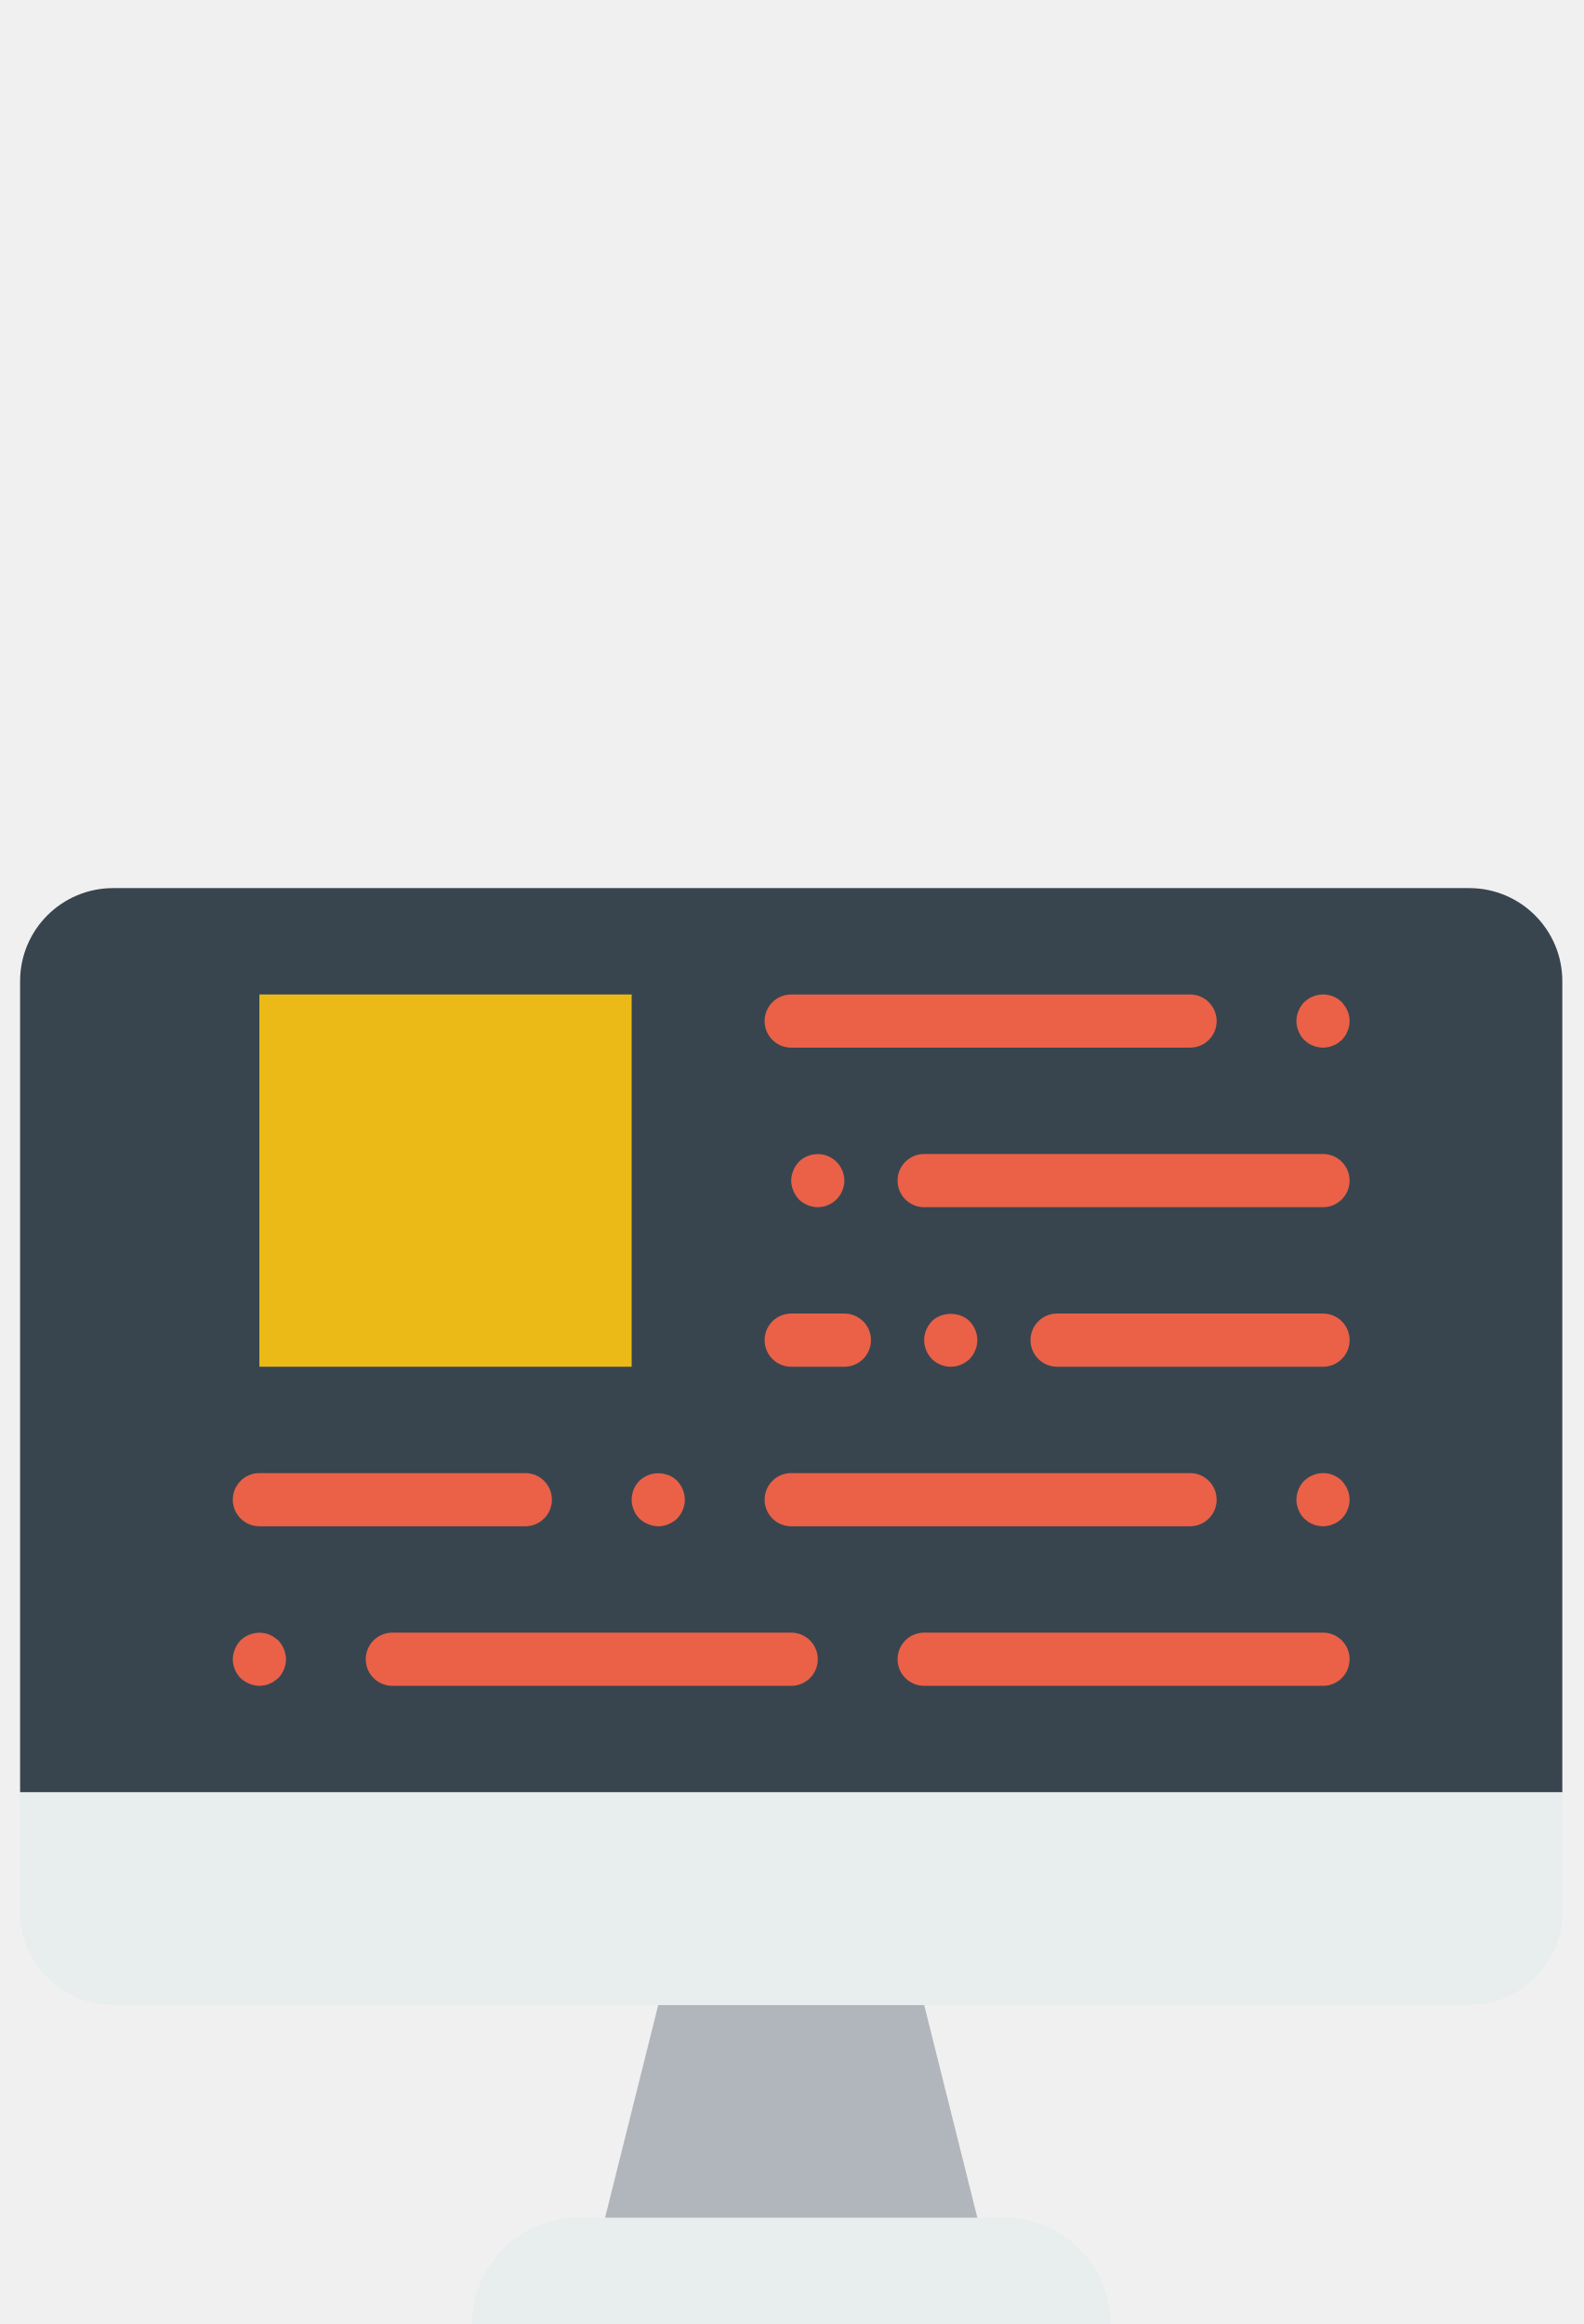
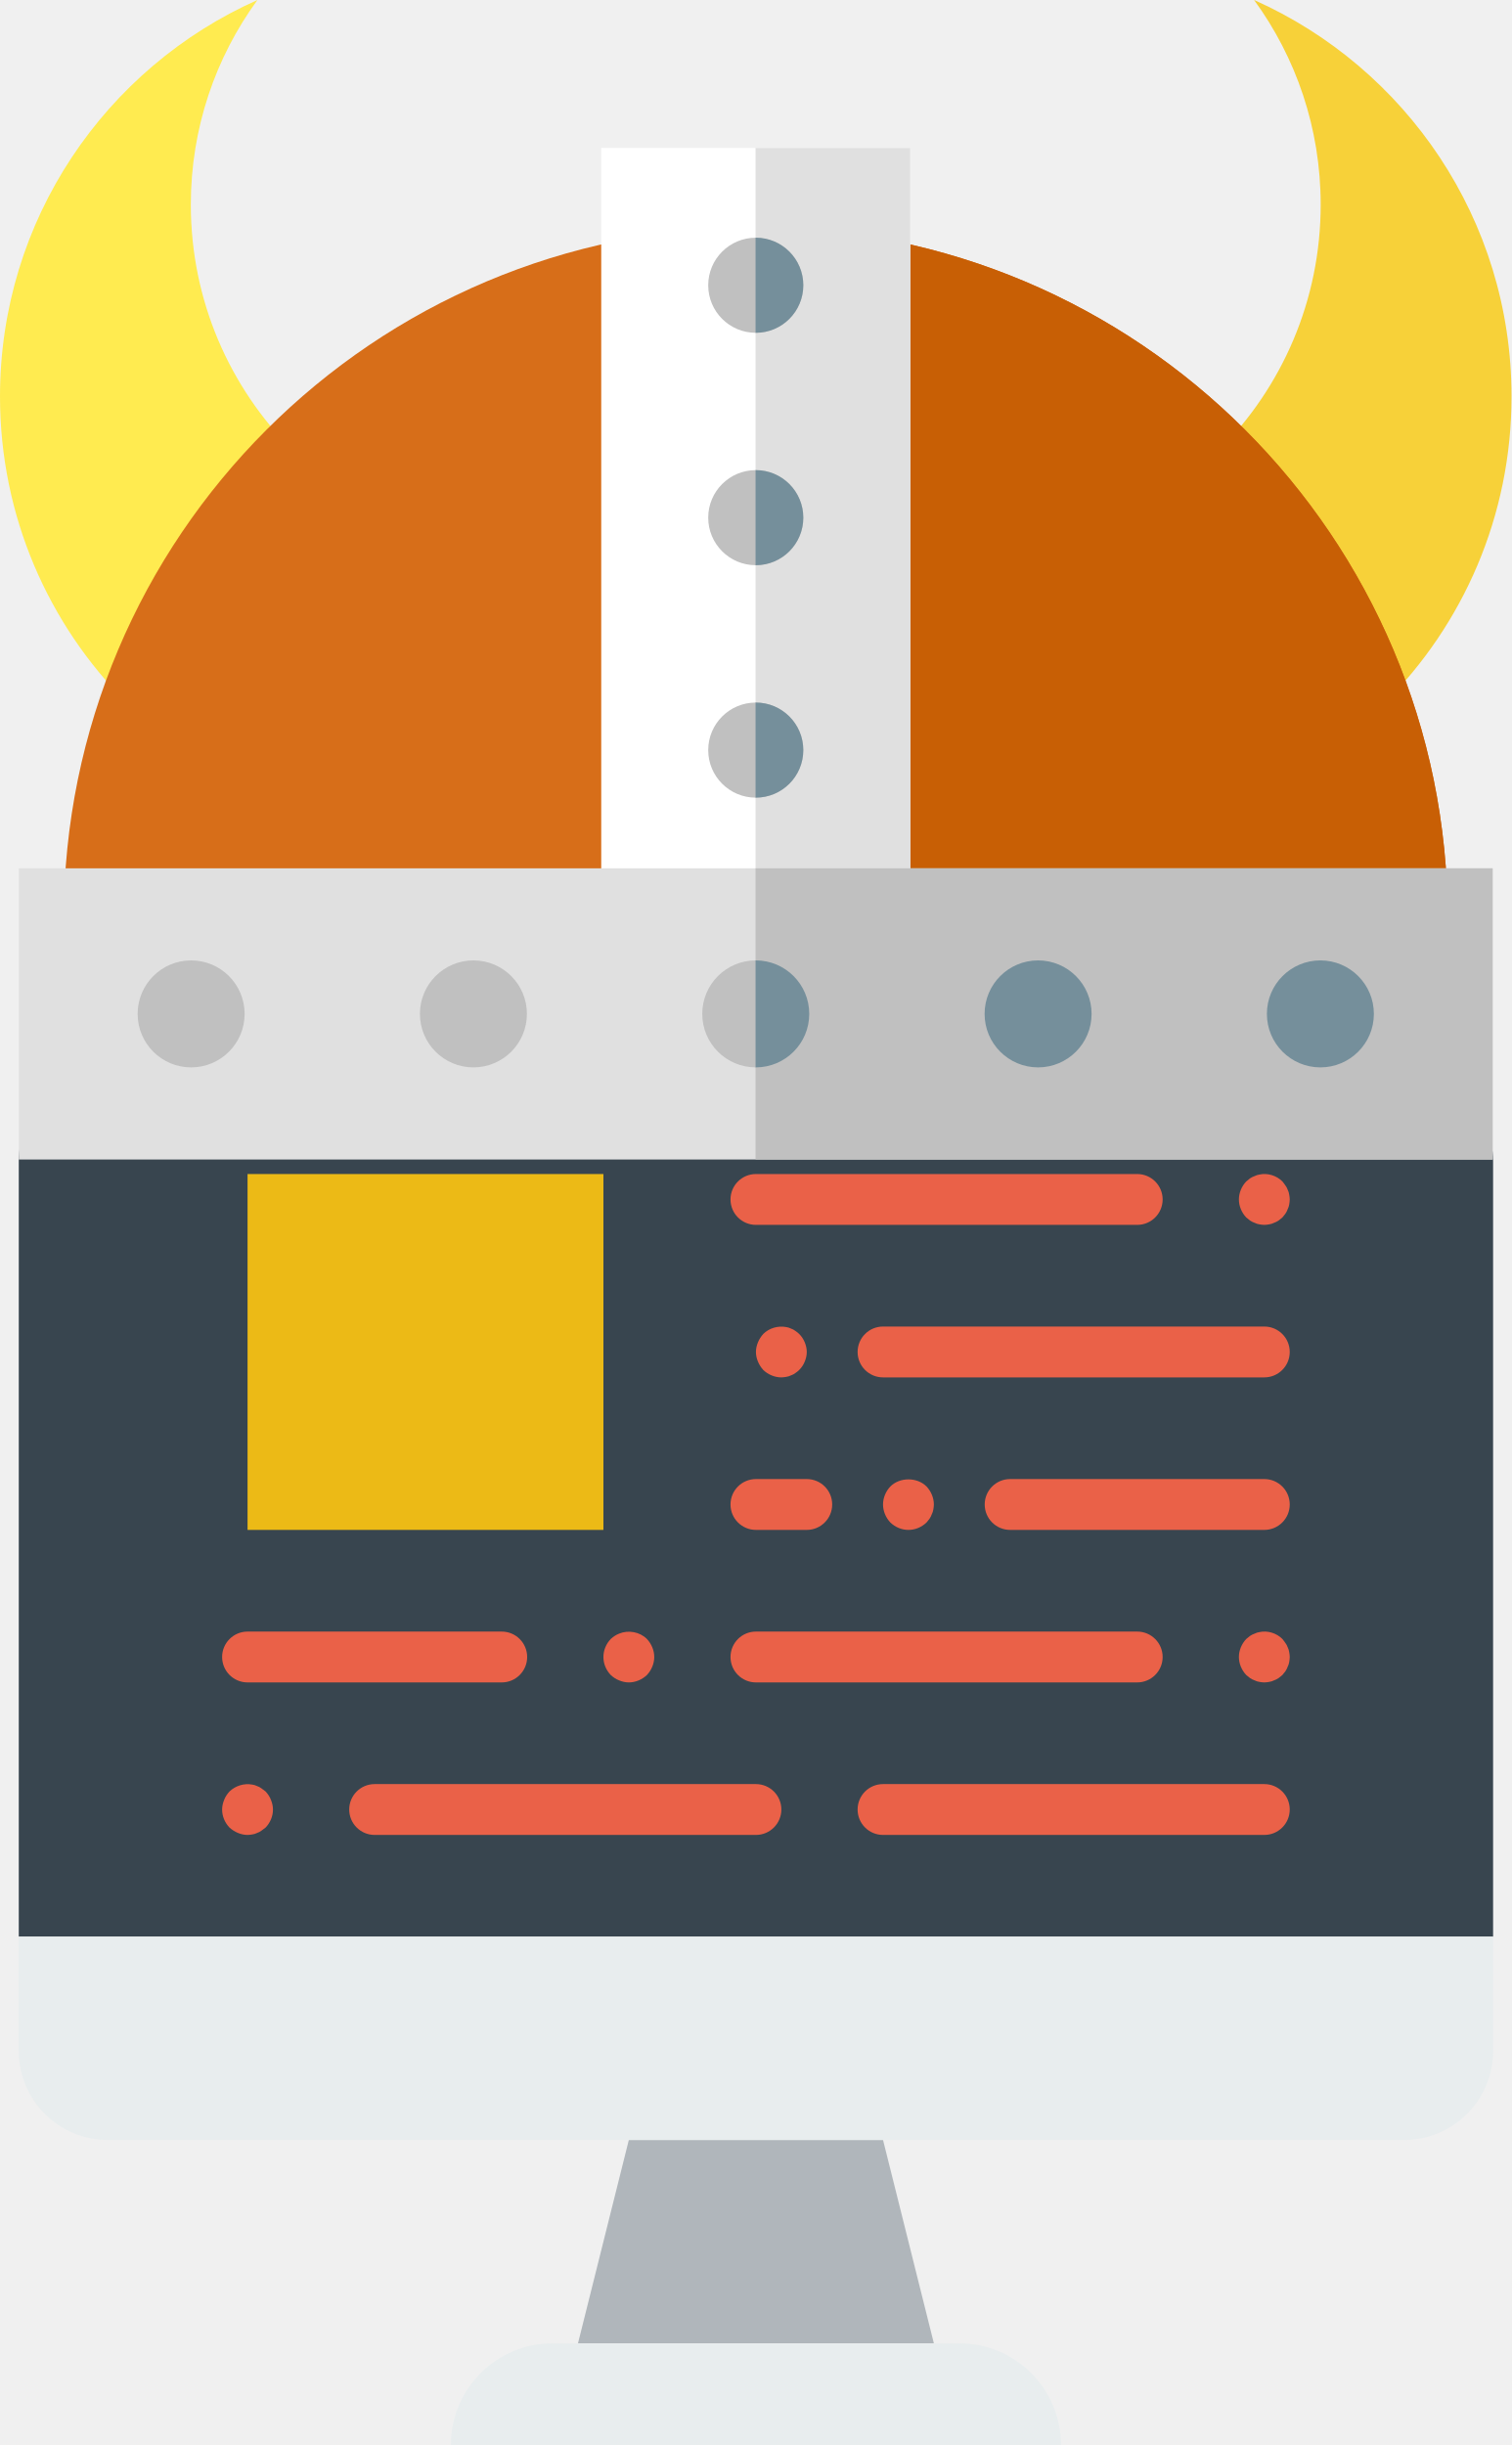
- <svg xmlns="http://www.w3.org/2000/svg" viewBox="0 0 139.094 204.133">
-   <g transform="matrix(.2645833 0 0 .2645833 1.765236 73.33724)">
+ <svg xmlns="http://www.w3.org/2000/svg" class="svg-logo" viewBox="0 0 218.797 353.925">
+   <g transform="matrix(.4168236 0 0 .4168236 2.716731 147.8698)">
    <path d="m361.931 494.345h-211.862c0-19.5 15.81-35.31 35.31-35.31h141.241c19.501-.001 35.311 15.81 35.311 35.31" fill="#e8edee" />
-     <path d="m194.207 459.034 17.655-70.62h88.276l17.655 70.62z" fill="#b0b6bb" />
+     <path d="m317.793 459.034h-123.586l17.655-70.62h88.276z" fill="#b0b6bb" />
    <path d="m512 317.793h-512v-269.241c0-17.064 13.833-30.897 30.897-30.897h450.207c17.064 0 30.897 13.833 30.897 30.897v269.241z" fill="#38454f" />
    <path d="m481.103 388.414h-450.206c-17.064 0-30.897-13.833-30.897-30.897v-39.724h512v39.724c0 17.064-13.833 30.897-30.897 30.897" fill="#e8edee" />
    <g fill="#ea6148">
      <path d="m432.552 282.483h-132.414c-4.882 0-8.828-3.955-8.828-8.828s3.946-8.828 8.828-8.828h132.414c4.882 0 8.828 3.955 8.828 8.828-.001 4.873-3.947 8.828-8.828 8.828" />
      <path d="m167.724 229.517h-88.276c-4.882 0-8.828-3.955-8.828-8.828s3.946-8.828 8.828-8.828h88.276c4.882 0 8.828 3.955 8.828 8.828s-3.946 8.828-8.828 8.828" />
      <path d="m388.414 229.517h-132.414c-4.882 0-8.828-3.955-8.828-8.828s3.946-8.828 8.828-8.828h132.414c4.882 0 8.828 3.955 8.828 8.828-.001 4.873-3.947 8.828-8.828 8.828" />
      <path d="m211.862 229.517c-1.148 0-2.295-.265-3.354-.706-1.148-.441-2.03-1.059-2.913-1.854-1.598-1.677-2.56-3.884-2.56-6.268s.962-4.59 2.56-6.268c.883-.794 1.766-1.412 2.913-1.854 3.169-1.324 7.15-.618 9.622 1.854 1.589 1.677 2.56 3.972 2.56 6.268 0 2.295-.971 4.59-2.56 6.268-1.678 1.589-3.973 2.56-6.268 2.56" />
      <path d="m256 282.483h-132.414c-4.882 0-8.828-3.955-8.828-8.828s3.946-8.828 8.828-8.828h132.414c4.882 0 8.828 3.955 8.828 8.828s-3.946 8.828-8.828 8.828" />
      <path d="m79.448 282.483c-1.148 0-2.295-.265-3.354-.706s-2.03-1.059-2.913-1.854c-1.598-1.677-2.56-3.884-2.56-6.268 0-1.148.265-2.295.706-3.354.441-1.148 1.059-2.03 1.854-2.913 2.119-2.03 5.12-2.913 7.936-2.383.627.088 1.148.265 1.686.53.521.177 1.059.441 1.501.794.521.353.971.706 1.412 1.059.794.883 1.412 1.766 1.854 2.913.441 1.059.706 2.207.706 3.354 0 2.383-.971 4.59-2.56 6.268-.441.353-.892.706-1.412 1.059-.441.353-.98.618-1.501.794-.538.265-1.059.441-1.686.53-.521.088-1.139.177-1.669.177" />
      <path d="m432.552 229.517c-.538 0-1.148-.088-1.677-.177-.618-.088-1.148-.265-1.677-.53-.53-.177-1.059-.441-1.598-.794-.433-.353-.874-.706-1.315-1.059-1.598-1.677-2.56-3.972-2.56-6.268 0-2.295.962-4.59 2.56-6.268l1.315-1.059c.539-.353 1.068-.618 1.598-.794.53-.265 1.059-.441 1.677-.53 2.825-.618 5.906.353 7.945 2.383.353.441.706.883 1.059 1.412.353.441.609.971.794 1.501.265.53.441 1.059.521 1.677.097.53.185 1.148.185 1.677s-.088 1.148-.185 1.766c-.079.53-.256 1.059-.521 1.589-.185.53-.441 1.059-.794 1.589-.353.441-.706.883-1.059 1.324-.441.353-.892.706-1.324 1.059-.53.353-1.068.618-1.589.794-.538.265-1.059.441-1.686.53-.522.09-1.14.178-1.669.178" />
      <path d="m432.552 123.586h-132.414c-4.882 0-8.828-3.955-8.828-8.828s3.946-8.828 8.828-8.828h132.414c4.882 0 8.828 3.955 8.828 8.828s-3.947 8.828-8.828 8.828" />
      <path d="m432.552 176.552h-88.276c-4.882 0-8.828-3.955-8.828-8.828s3.946-8.828 8.828-8.828h88.276c4.882 0 8.828 3.955 8.828 8.828s-3.947 8.828-8.828 8.828" />
      <path d="m273.655 176.552h-17.655c-4.882 0-8.828-3.955-8.828-8.828s3.946-8.828 8.828-8.828h17.655c4.882 0 8.828 3.955 8.828 8.828s-3.946 8.828-8.828 8.828" />
      <path d="m388.414 70.621h-132.414c-4.882 0-8.828-3.955-8.828-8.828s3.946-8.828 8.828-8.828h132.414c4.882 0 8.828 3.955 8.828 8.828s-3.947 8.828-8.828 8.828" />
      <path d="m432.552 70.621c-.538 0-1.148-.088-1.677-.177-.618-.088-1.148-.265-1.677-.53-.53-.177-1.059-.441-1.598-.794-.433-.353-.874-.706-1.315-1.059-1.598-1.677-2.56-3.972-2.56-6.268 0-2.295.962-4.59 2.56-6.268l1.315-1.059c.539-.353 1.068-.618 1.598-.794.53-.265 1.059-.441 1.677-.53 2.825-.618 5.906.353 7.945 2.383.353.441.706.883 1.059 1.412.353.441.609.971.794 1.501.265.53.441 1.059.521 1.677.097.53.185 1.148.185 1.677s-.088 1.148-.185 1.766c-.079.53-.256 1.059-.521 1.589-.185.53-.441 1.059-.794 1.589-.353.441-.706.883-1.059 1.324-.441.353-.892.706-1.324 1.059-.53.353-1.068.618-1.589.794-.538.265-1.059.441-1.686.53-.522.089-1.14.178-1.669.178" />
      <path d="m264.828 123.586c-2.295 0-4.599-.971-6.268-2.56-.794-.883-1.412-1.854-1.854-2.913s-.706-2.207-.706-3.354c0-1.148.265-2.295.706-3.354s1.059-2.03 1.854-2.913c2.03-2.03 5.12-2.913 7.936-2.383.627.088 1.148.265 1.686.53.521.177 1.059.441 1.501.794.521.353.971.706 1.324 1.059.883.883 1.501 1.854 1.942 2.913s.706 2.207.706 3.354c0 1.148-.265 2.295-.706 3.354s-1.059 2.03-1.942 2.913c-.353.353-.803.706-1.324 1.059-.441.353-.98.618-1.501.794-.538.265-1.059.441-1.686.53-.521.089-1.139.177-1.668.177" />
      <path d="m308.966 176.552c-2.392 0-4.599-.971-6.268-2.56-1.598-1.677-2.56-3.972-2.56-6.268 0-2.295.962-4.59 2.56-6.268 3.266-3.266 9.269-3.266 12.535 0 1.589 1.677 2.56 3.972 2.56 6.268 0 .618-.088 1.148-.185 1.766-.079.53-.256 1.059-.521 1.589-.185.53-.441 1.059-.794 1.589-.353.441-.706.883-1.059 1.324-1.678 1.589-3.885 2.56-6.268 2.56" />
    </g>
-     <path d="m203.034 176.552v-123.586h-123.586v123.586z" fill="#ecba16" />
+     <path d="m79.448 176.552h123.586v-123.586h-123.586z" fill="#ecba16" />
+   </g>
+   <g transform="scale(.6048387)">
+     <path d="m128.872 132.171c-45.951 0-83.202-37.251-83.202-83.202 0-18.307 5.917-35.229 15.937-48.969-36.3 16.177-61.607 52.569-61.607 94.876 0 57.341 46.484 103.824 103.824 103.824s103.824-46.484 103.824-103.824c0-5.371-.408-10.647-1.194-15.798-12.065 31.068-42.25 53.093-77.582 53.093z" fill="#ffeb50" />
+     <path d="m232.872 132.171c45.951 0 83.202-37.251 83.202-83.202 0-18.307-5.917-35.229-15.937-48.969 36.3 16.177 61.607 52.569 61.607 94.876 0 57.341-46.484 103.824-103.824 103.824s-103.824-46.484-103.824-103.824c0-5.371.408-10.647 1.194-15.798 12.065 31.068 42.25 53.093 77.582 53.093z" fill="#f7d139" />
+     <path d="m15.259 219.975c0-91.466 74.148-165.613 165.613-165.613s165.613 74.148 165.613 165.613z" fill="#d76e19" />
+     <path d="m180.872 54.362c-.016 0-.032.001-.048.001v165.612h165.661c0-91.465-74.147-165.613-165.613-165.613z" fill="#c85f05" />
+     <path d="m143.892 35.402h73.957v207.25h-73.957z" fill="#fff" />
+     <path d="m180.822 35.402h37.03v207.25h-37.03z" fill="#e0e0e0" />
+     <path d="m4.512 207.812h352.72v69.69h-352.72z" fill="#e0e0e0" />
+     <path d="m180.822 207.812h176.41v69.69h-176.41z" fill="#c0c0c0" />
+     <circle cx="180.872" cy="68.272" fill="#c0c0c0" r="11.378" />
+     <path d="m180.872 56.891c-.016 0-.032.002-.048.002v22.751c.016 0 .032.002.048.002 6.284 0 11.378-5.094 11.378-11.378s-5.094-11.377-11.378-11.377z" fill="#758f9b" />
+     <circle cx="180.872" cy="123.892" fill="#c0c0c0" r="11.378" />
+     <path d="m180.872 112.516c-.016 0-.032.002-.048.002v22.751c.016 0 .032.002.048.002 6.284 0 11.378-5.094 11.378-11.378 0-6.283-5.094-11.377-11.378-11.377z" fill="#758f9b" />
+     <circle cx="180.872" cy="179.522" fill="#c0c0c0" r="11.378" />
+     <path d="m180.872 168.142c-.016 0-.032.002-.048.002v22.751c.016 0 .032.002.048.002 6.284 0 11.378-5.094 11.378-11.378 0-6.283-5.094-11.377-11.378-11.377z" fill="#758f9b" />
+     <circle cx="180.872" cy="242.652" fill="#c0c0c0" r="12.802" />
+     <g fill="#758f9b" transform="translate(-75.128 -99.558)">
+       <path d="m256 329.409c-.016 0-.032.002-.048.002v25.599c.016 0 .032.002.048.002 7.07 0 12.802-5.731 12.802-12.802s-5.732-12.801-12.802-12.801z" />
+       <circle cx="323.57" cy="342.21" r="12.802" />
+       <circle cx="391.13" cy="342.21" r="12.802" />
+     </g>
+     <g fill="#c0c0c0">
+       <circle cx="113.302" cy="242.652" r="12.802" />
+       <circle cx="45.742" cy="242.652" r="12.802" />
+     </g>
  </g>
</svg>
